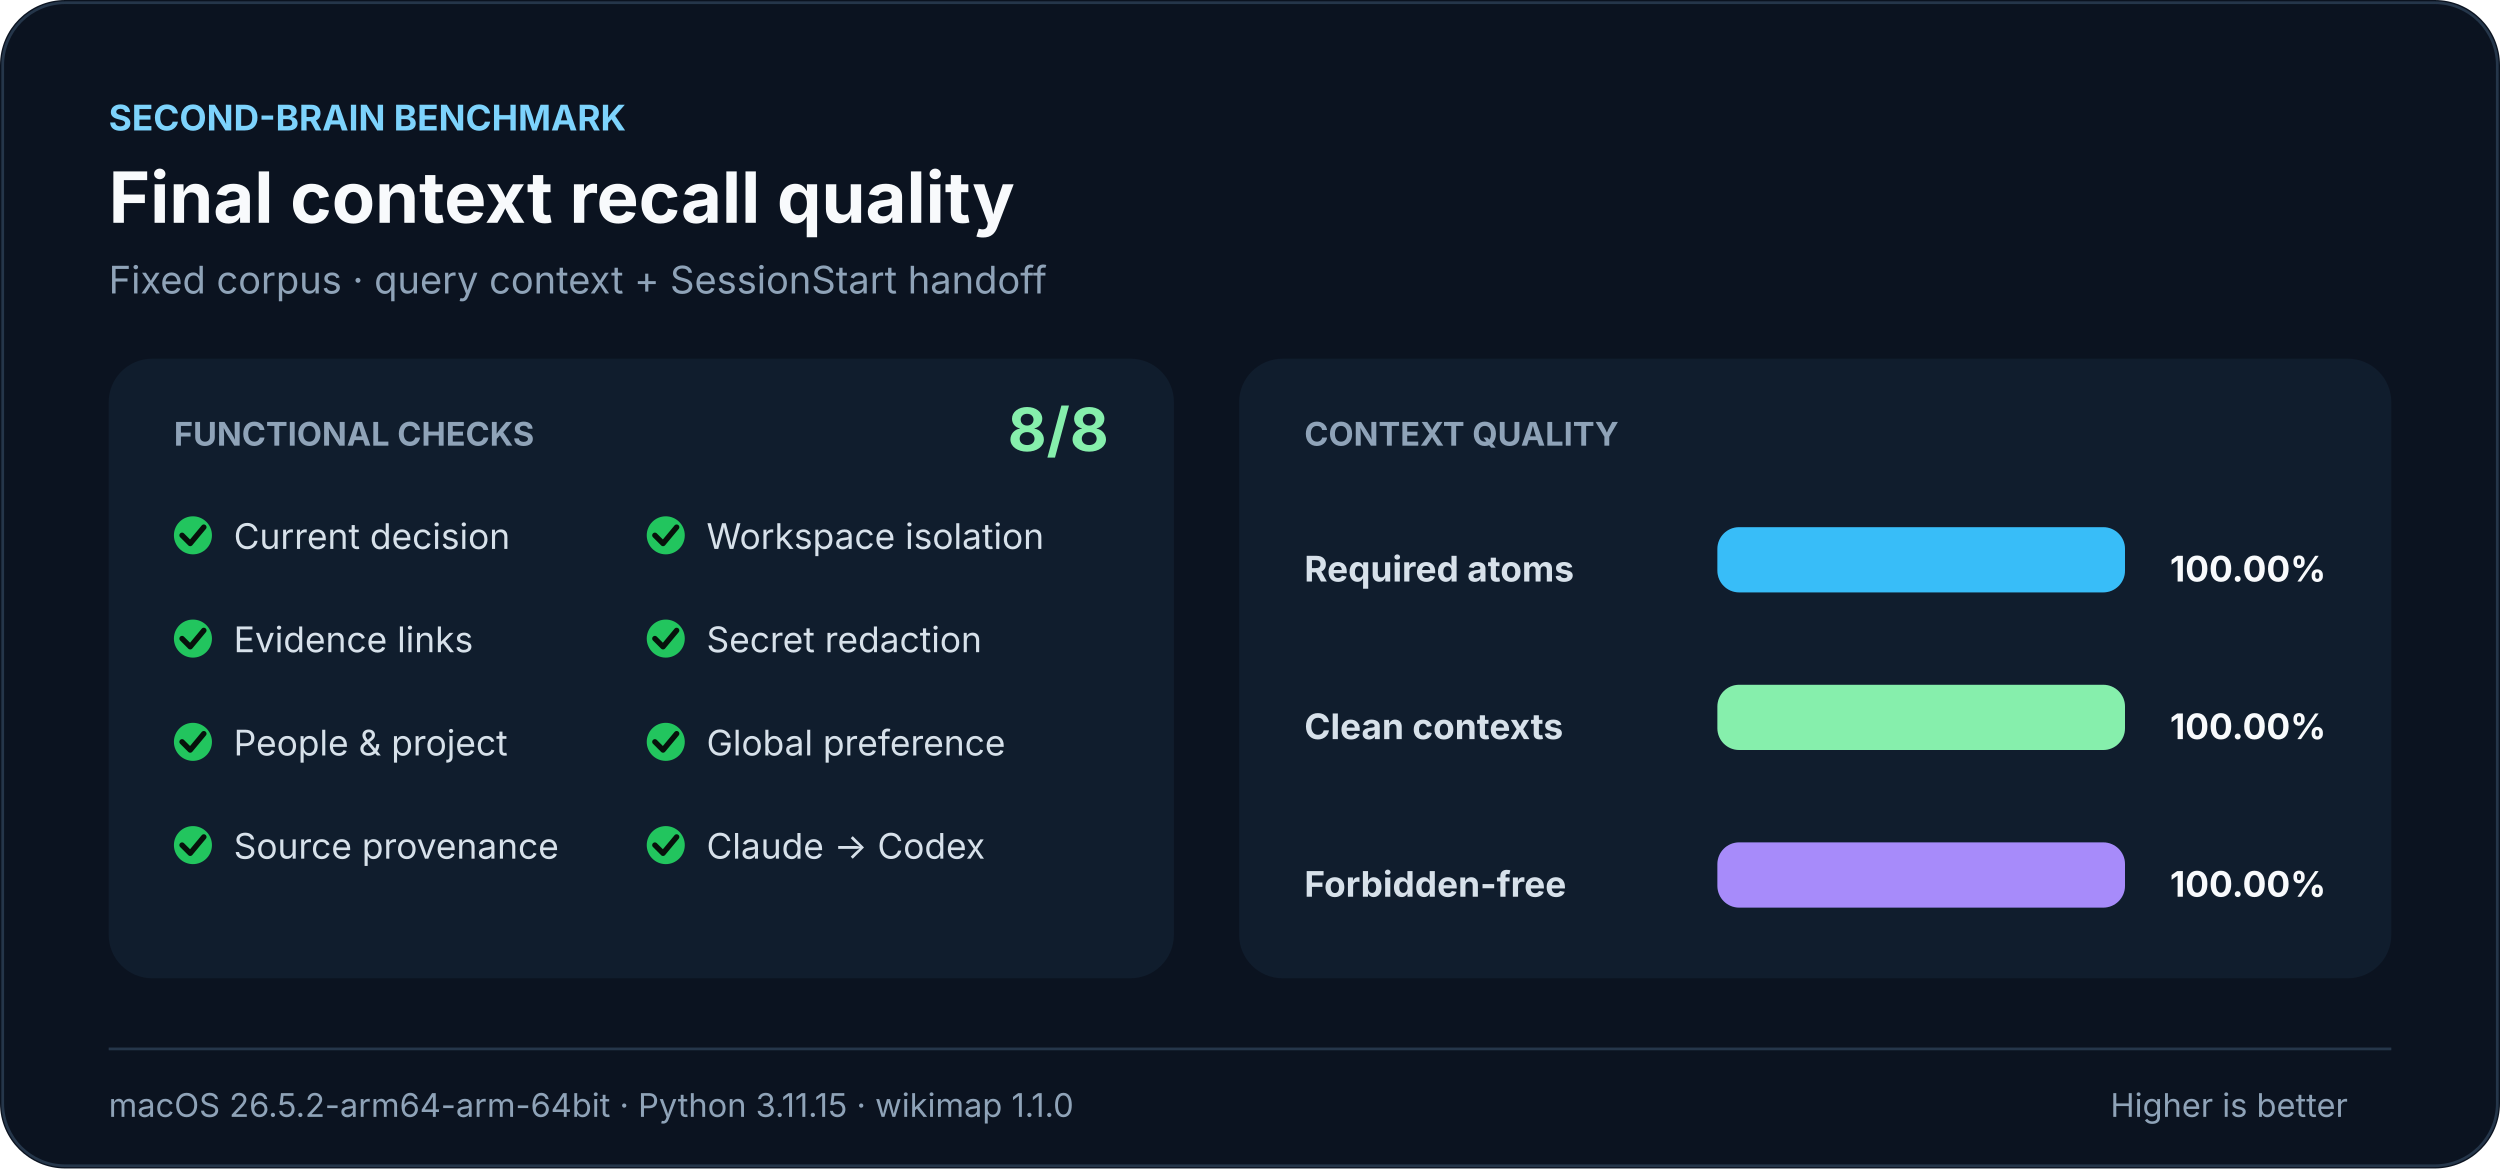
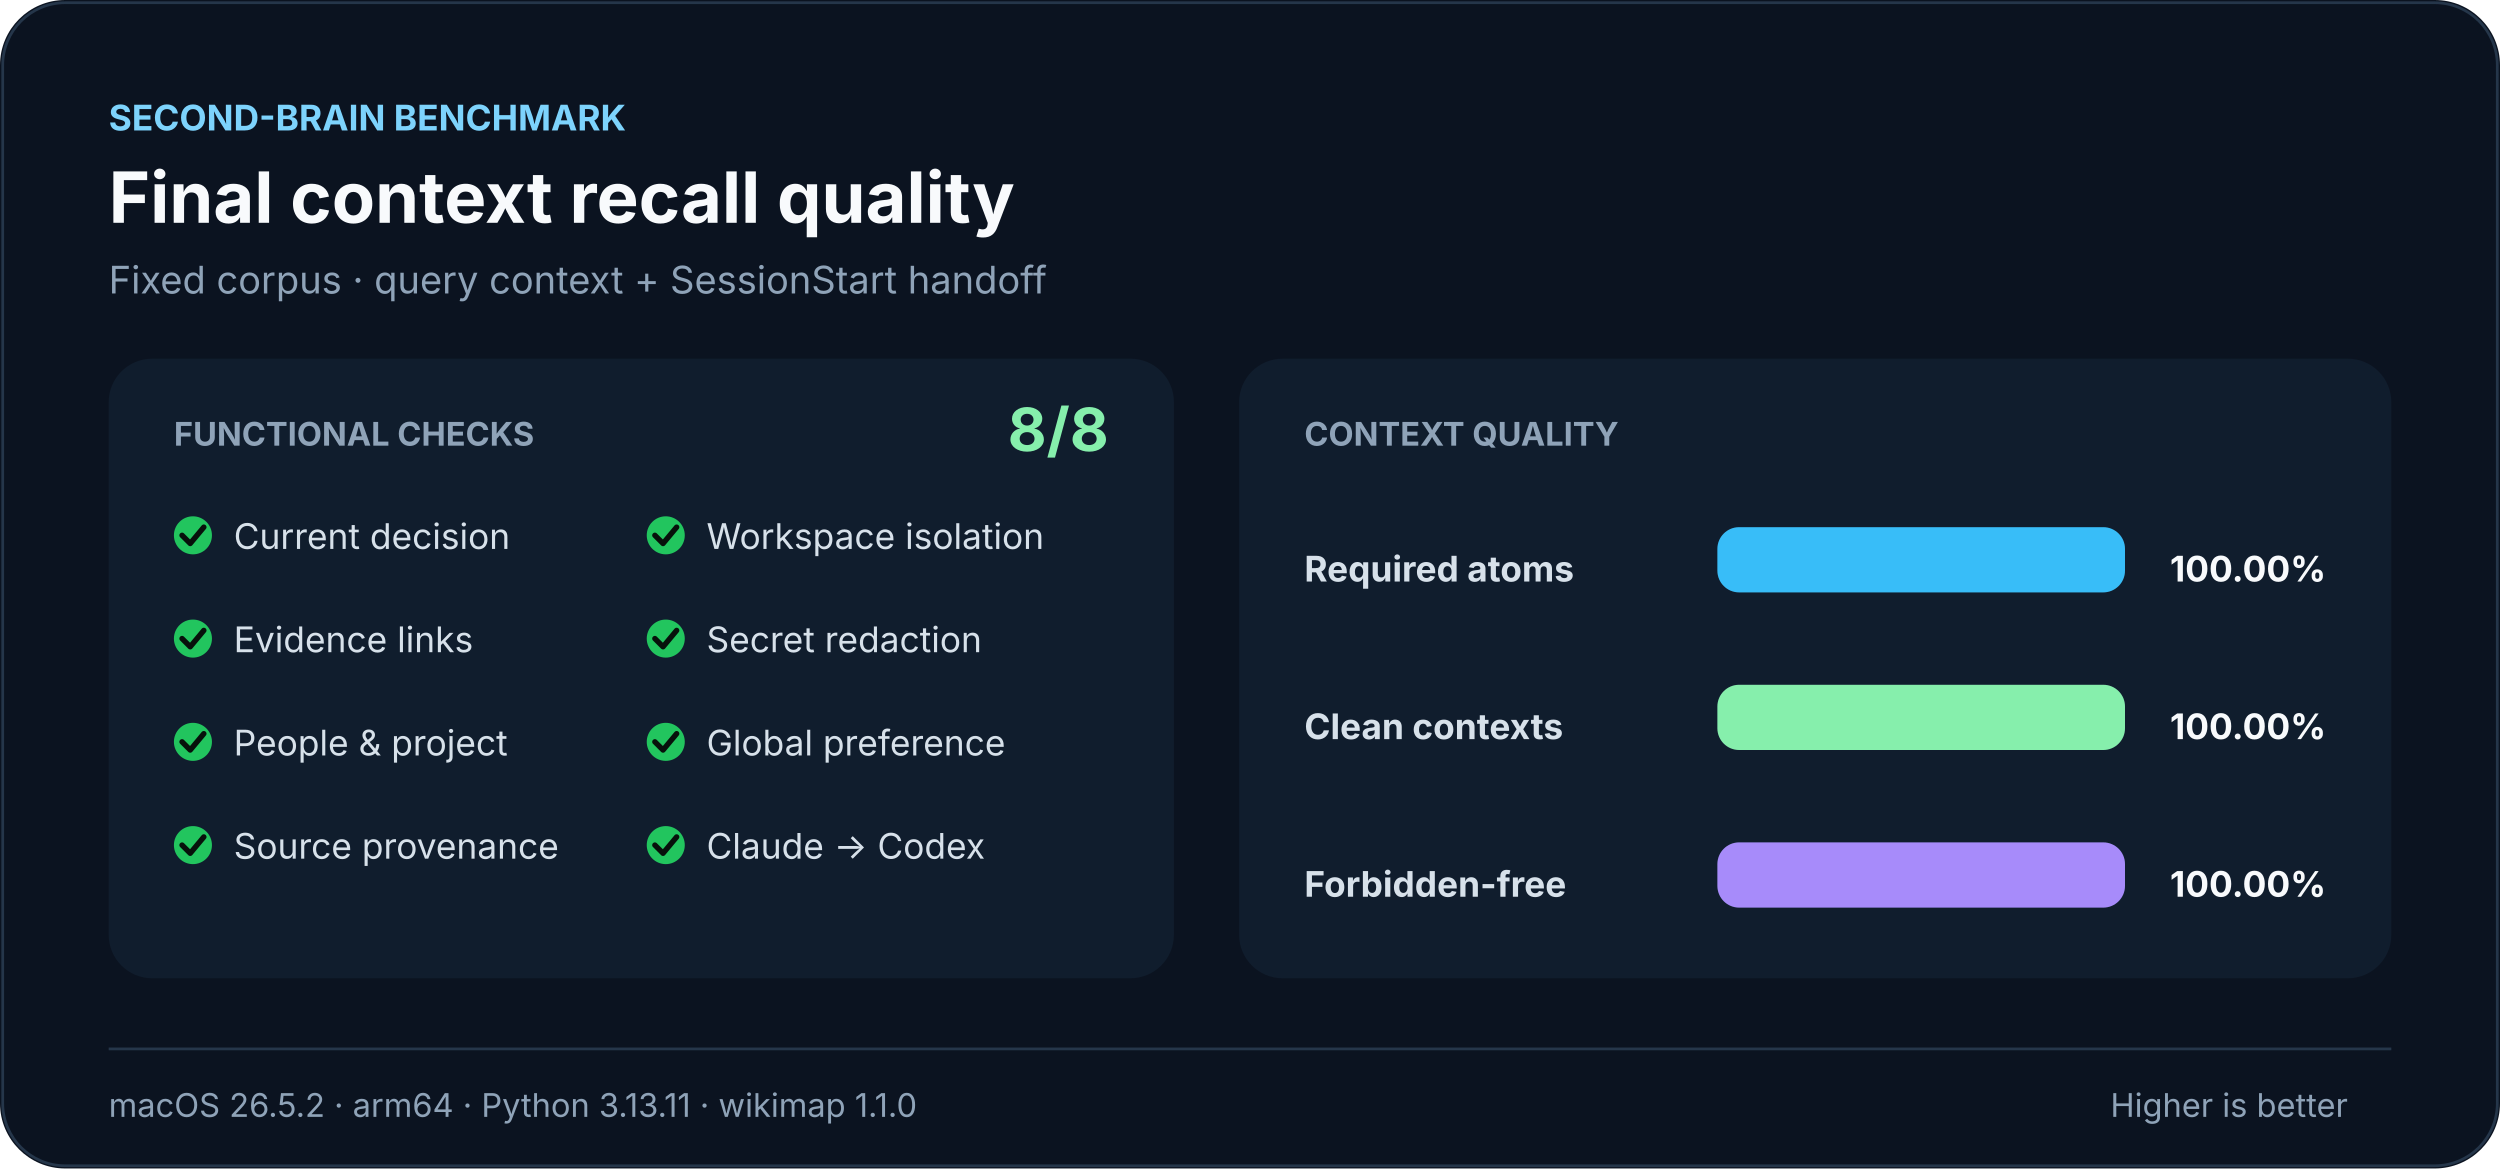
<svg xmlns="http://www.w3.org/2000/svg" width="920" height="430" viewBox="0 0 920 430" role="img" aria-labelledby="title desc">
  <rect width="920" height="430" rx="24" fill="#0b1320" />
  <rect x="1" y="1" width="918" height="428" rx="23" fill="none" stroke="#25364a" />
  <text x="40" y="48" font-family="ui-sans-serif, system-ui, -apple-system, Segoe UI, sans-serif" font-size="13" font-weight="700" fill="#7dd3fc" text-anchor="start">SECOND-BRAIN BENCHMARK</text>
  <text x="40" y="82" font-family="ui-sans-serif, system-ui, -apple-system, Segoe UI, sans-serif" font-size="26" font-weight="700" fill="#f8fafc" text-anchor="start">Final context recall quality</text>
  <text x="40" y="108" font-family="ui-sans-serif, system-ui, -apple-system, Segoe UI, sans-serif" font-size="14" font-weight="400" fill="#8fa3b8" text-anchor="start">Fixed corpus · query context + SessionStart handoff</text>
  <rect x="40" y="132" width="392" height="228" rx="16" fill="#101d2d" />
  <rect x="456" y="132" width="424" height="228" rx="16" fill="#101d2d" />
  <text x="64" y="164" font-family="ui-sans-serif, system-ui, -apple-system, Segoe UI, sans-serif" font-size="12" font-weight="700" fill="#8fa3b8" text-anchor="start">FUNCTIONAL CHECKS</text>
  <text x="408" y="166" font-family="ui-sans-serif, system-ui, -apple-system, Segoe UI, sans-serif" font-size="22" font-weight="700" fill="#86efac" text-anchor="end">8/8</text>
  <circle cx="71" cy="197" r="7" fill="#22c55e" />
  <path d="M67 197 l3 3 5 -6" fill="none" stroke="#07110b" stroke-width="2" stroke-linecap="round" stroke-linejoin="round" />
  <text x="86" y="202" font-family="ui-sans-serif, system-ui, -apple-system, Segoe UI, sans-serif" font-size="13" font-weight="400" fill="#d7e1ea" text-anchor="start">Current decision</text>
  <circle cx="71" cy="235" r="7" fill="#22c55e" />
  <path d="M67 235 l3 3 5 -6" fill="none" stroke="#07110b" stroke-width="2" stroke-linecap="round" stroke-linejoin="round" />
  <text x="86" y="240" font-family="ui-sans-serif, system-ui, -apple-system, Segoe UI, sans-serif" font-size="13" font-weight="400" fill="#d7e1ea" text-anchor="start">Evidence links</text>
  <circle cx="71" cy="273" r="7" fill="#22c55e" />
  <path d="M67 273 l3 3 5 -6" fill="none" stroke="#07110b" stroke-width="2" stroke-linecap="round" stroke-linejoin="round" />
  <text x="86" y="278" font-family="ui-sans-serif, system-ui, -apple-system, Segoe UI, sans-serif" font-size="13" font-weight="400" fill="#d7e1ea" text-anchor="start">People &amp; project</text>
  <circle cx="71" cy="311" r="7" fill="#22c55e" />
  <path d="M67 311 l3 3 5 -6" fill="none" stroke="#07110b" stroke-width="2" stroke-linecap="round" stroke-linejoin="round" />
  <text x="86" y="316" font-family="ui-sans-serif, system-ui, -apple-system, Segoe UI, sans-serif" font-size="13" font-weight="400" fill="#d7e1ea" text-anchor="start">Source provenance</text>
  <circle cx="245" cy="197" r="7" fill="#22c55e" />
  <path d="M241 197 l3 3 5 -6" fill="none" stroke="#07110b" stroke-width="2" stroke-linecap="round" stroke-linejoin="round" />
  <text x="260" y="202" font-family="ui-sans-serif, system-ui, -apple-system, Segoe UI, sans-serif" font-size="13" font-weight="400" fill="#d7e1ea" text-anchor="start">Workspace isolation</text>
  <circle cx="245" cy="235" r="7" fill="#22c55e" />
  <path d="M241 235 l3 3 5 -6" fill="none" stroke="#07110b" stroke-width="2" stroke-linecap="round" stroke-linejoin="round" />
  <text x="260" y="240" font-family="ui-sans-serif, system-ui, -apple-system, Segoe UI, sans-serif" font-size="13" font-weight="400" fill="#d7e1ea" text-anchor="start">Secret redaction</text>
  <circle cx="245" cy="273" r="7" fill="#22c55e" />
  <path d="M241 273 l3 3 5 -6" fill="none" stroke="#07110b" stroke-width="2" stroke-linecap="round" stroke-linejoin="round" />
  <text x="260" y="278" font-family="ui-sans-serif, system-ui, -apple-system, Segoe UI, sans-serif" font-size="13" font-weight="400" fill="#d7e1ea" text-anchor="start">Global preference</text>
  <circle cx="245" cy="311" r="7" fill="#22c55e" />
  <path d="M241 311 l3 3 5 -6" fill="none" stroke="#07110b" stroke-width="2" stroke-linecap="round" stroke-linejoin="round" />
  <text x="260" y="316" font-family="ui-sans-serif, system-ui, -apple-system, Segoe UI, sans-serif" font-size="13" font-weight="400" fill="#d7e1ea" text-anchor="start">Claude → Codex</text>
  <text x="480" y="164" font-family="ui-sans-serif, system-ui, -apple-system, Segoe UI, sans-serif" font-size="12" font-weight="700" fill="#8fa3b8" text-anchor="start">CONTEXT QUALITY</text>
  <text x="480" y="214" font-family="ui-sans-serif, system-ui, -apple-system, Segoe UI, sans-serif" font-size="13" font-weight="700" fill="#d7e1ea" text-anchor="start">Required atoms</text>
  <rect x="632" y="194" width="150" height="24" rx="8" fill="#1e3044" />
  <rect x="632" y="194" width="150" height="24" rx="8" fill="#38bdf8" />
  <text x="856" y="214" font-family="ui-sans-serif, system-ui, -apple-system, Segoe UI, sans-serif" font-size="13" font-weight="700" fill="#f8fafc" text-anchor="end">100.00%</text>
  <text x="480" y="272" font-family="ui-sans-serif, system-ui, -apple-system, Segoe UI, sans-serif" font-size="13" font-weight="700" fill="#d7e1ea" text-anchor="start">Clean contexts</text>
  <rect x="632" y="252" width="150" height="24" rx="8" fill="#1e3044" />
  <rect x="632" y="252" width="150" height="24" rx="8" fill="#86efac" />
  <text x="856" y="272" font-family="ui-sans-serif, system-ui, -apple-system, Segoe UI, sans-serif" font-size="13" font-weight="700" fill="#f8fafc" text-anchor="end">100.00%</text>
  <text x="480" y="330" font-family="ui-sans-serif, system-ui, -apple-system, Segoe UI, sans-serif" font-size="13" font-weight="700" fill="#d7e1ea" text-anchor="start">Forbidden-free</text>
  <rect x="632" y="310" width="150" height="24" rx="8" fill="#1e3044" />
  <rect x="632" y="310" width="150" height="24" rx="8" fill="#a78bfa" />
  <text x="856" y="330" font-family="ui-sans-serif, system-ui, -apple-system, Segoe UI, sans-serif" font-size="13" font-weight="700" fill="#f8fafc" text-anchor="end">100.00%</text>
  <line x1="40" y1="386" x2="880" y2="386" stroke="#25364a" />
-   <text x="40" y="411" font-family="ui-sans-serif, system-ui, -apple-system, Segoe UI, sans-serif" font-size="12" font-weight="400" fill="#8fa3b8" text-anchor="start">macOS 26.5.2-arm64-arm-64bit · Python 3.11.15 · wikimap 1.1.0</text>
+   <text x="40" y="411" font-family="ui-sans-serif, system-ui, -apple-system, Segoe UI, sans-serif" font-size="12" font-weight="400" fill="#8fa3b8" text-anchor="start">macOS 26.5.2 · arm64 · Python 3.13.11 · wikimap 1.1.0</text>
  <text x="864" y="411" font-family="ui-sans-serif, system-ui, -apple-system, Segoe UI, sans-serif" font-size="12" font-weight="400" fill="#8fa3b8" text-anchor="end">Higher is better</text>
</svg>
